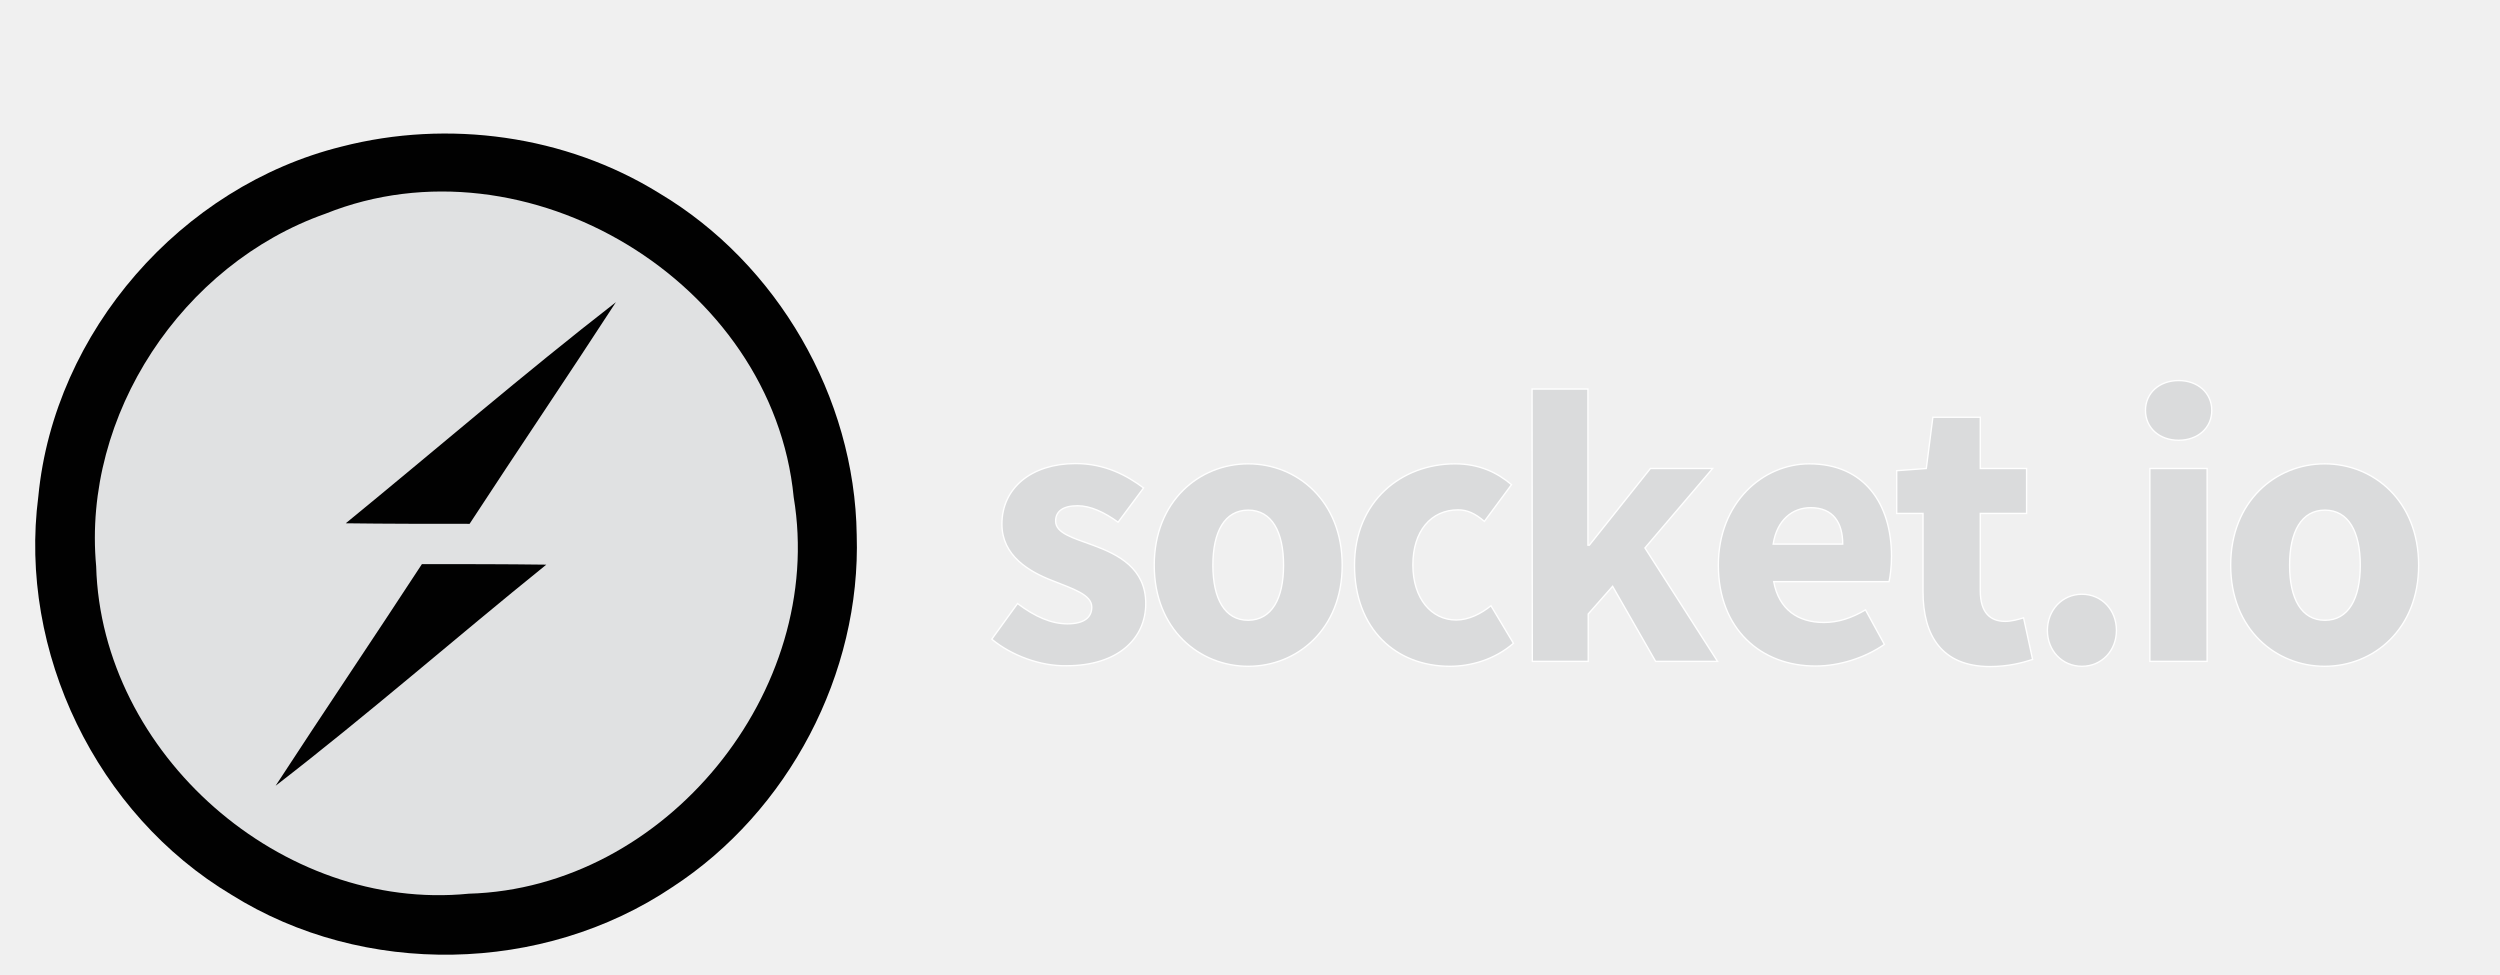
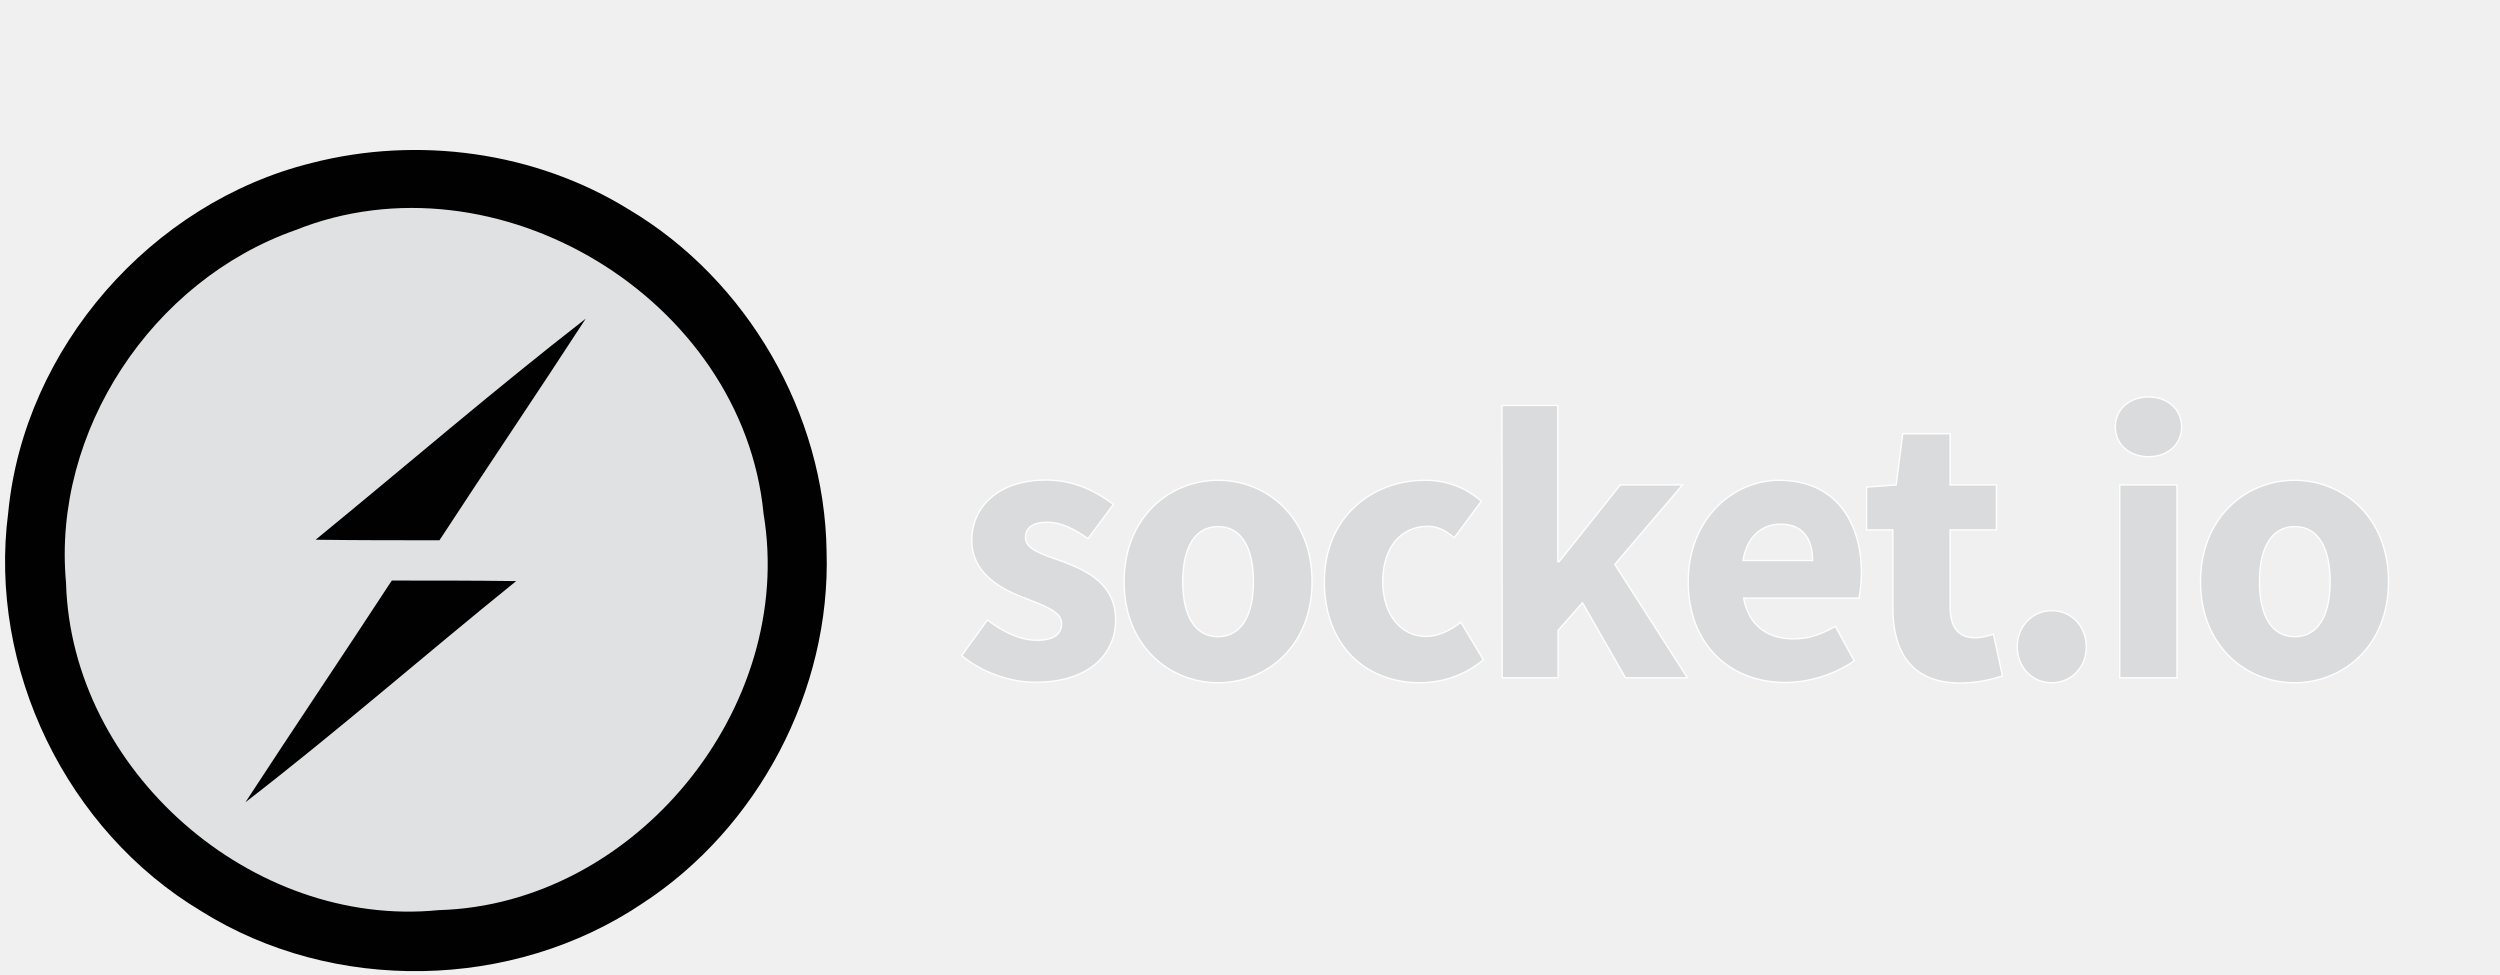
<svg xmlns="http://www.w3.org/2000/svg" version="1.1" id="Layer_1" x="0px" y="0px" viewBox="0 0 912.5 355.6" style="enable-background:new 0 0 912.5 355.6;" xml:space="preserve">
  <style type="text/css">
	.st0{fill:#010101;}
	.st1{fill:#E0E1E2;}
	.st2{fill:#DADBDC;stroke:#FFFFFF;stroke-width:0.5;stroke-miterlimit:10;}
</style>
-   <path class="st0" d="M124.7,53.5c38.8-10,81.7-4.2,115.9,17c43.2,25.7,71.4,74.5,72.1,124.7c1.6,50.7-24.9,101-67.3,128.6  c-47.3,31.8-112.7,33-160.9,2.8C35.3,297.2,6.6,238,14,181.1C19.8,121,66.2,68,124.7,53.5L124.7,53.5z" />
-   <path class="st1" d="M118.8,78c73.3-29.4,163.3,24.9,170.9,103.5c11.8,70.8-46.9,142.7-118.6,144.7c-68.2,6.8-134.1-51-136-119.5  C30,151.4,66.5,96.4,118.8,78L118.8,78z" />
-   <path class="st0" d="M126.2,191c32.9-26.9,65-54.6,98.6-80.7c-17.6,27.1-35.7,53.8-53.4,80.9C156.3,191.2,141.2,191.2,126.2,191  L126.2,191z M154,205.9c15.2,0,30.3,0,45.4,0.2c-33.1,26.7-65.1,54.7-98.8,80.7C118.2,259.8,136.3,233,154,205.9L154,205.9z" />
+   <path class="st0" d="M113.7,59.5c38.8-10,81.7-4.2,115.9,17c43.2,25.7,71.4,74.5,72.1,124.7c1.6,50.7-24.9,101-67.3,128.6  c-47.3,31.8-112.7,33-160.9,2.8C24.3,303.2-4.4,244,3,187.1C8.8,127,55.2,74,113.7,59.5L113.7,59.5z" />
+   <path class="st1" d="M107.8,84c73.3-29.4,163.3,24.9,170.9,103.5c11.8,70.8-46.9,142.7-118.6,144.7c-68.2,6.8-134.1-51-136-119.5  C19,157.4,55.5,102.4,107.8,84L107.8,84z" />
+   <path class="st0" d="M115.2,197c32.9-26.9,65-54.6,98.6-80.7c-17.6,27.1-35.7,53.8-53.4,80.9C145.3,197.2,130.2,197.2,115.2,197  L115.2,197z M143,211.9c15.2,0,30.3,0,45.4,0.2c-33.1,26.7-65.1,54.7-98.8,80.7C107.2,265.8,125.3,239,143,211.9L143,211.9z" />
  <g>
    <g>
-       <path class="st2" d="M362,233.3l9.4-13c6.4,4.8,12.3,7.4,18.2,7.4c6.2,0,8.9-2.4,8.9-6.1c0-4.6-7-6.7-14.2-9.6    c-8.6-3.3-18.6-9.1-18.6-20.7c0-13.1,10.7-22.1,26.9-22.1c10.8,0,18.8,4.4,24.8,8.9l-9.3,12.5c-5-3.6-10-6-14.8-6    c-5.4,0-8,2.1-8,5.6c0,4.5,6.6,6.2,13.9,8.9c8.9,3.3,19,8.3,19,21.2c0,12.7-10.1,22.7-28.9,22.7    C379.7,243.2,369.1,239.2,362,233.3z" />
-       <path class="st2" d="M421.3,206.3c0-23.4,16.5-37,34.3-37s34.3,13.5,34.3,37c0,23.4-16.5,36.9-34.3,36.9S421.3,229.7,421.3,206.3z     M468.5,206.3c0-12.2-4.3-20.1-12.9-20.1s-12.9,7.9-12.9,20.1c0,12.2,4.3,20.1,12.9,20.1C464.2,226.3,468.5,218.5,468.5,206.3z" />
-       <path class="st2" d="M494.4,206.3c0-23.4,17.2-37,36.7-37c8.7,0,15.3,3.1,20.6,7.6l-9.9,13.4c-3.4-2.9-6.2-4.2-9.6-4.2    c-10,0-16.5,7.9-16.5,20.1c0,12.2,6.7,20.1,15.8,20.1c4.6,0,9.1-2.3,12.7-5.2l8.2,13.7c-6.9,6-15.6,8.4-23.2,8.4    C509.6,243.2,494.4,229.7,494.4,206.3z" />
-       <path class="st2" d="M559.2,142h20.4v57h0.5l22.3-28h22.7l-24.7,29l26.5,41.4h-22.6L588.6,214l-8.9,10.1v17.3h-20.4L559.2,142    L559.2,142z" />
-       <path class="st2" d="M627.2,206.3c0-22.9,16.3-37,33.2-37c20.1,0,30,14.6,30,33.8c0,3.8-0.5,7.5-0.9,9.2h-42.1    c1.9,10.2,8.9,14.9,18.3,14.9c5.3,0,10.1-1.6,15.2-4.6l6.9,12.6c-7.2,5-16.6,7.9-25,7.9C642.8,243.2,627.2,229.6,627.2,206.3z     M672.6,198.6c0-7.7-3.4-13.3-11.7-13.3c-6.6,0-12.3,4.4-13.7,13.3H672.6z" />
-       <path class="st2" d="M701.9,215.9v-28.5h-9.6v-15.6l10.8-0.8l2.4-18.7h17.3V171h16.9v16.4h-16.9v28.2c0,8,3.6,11.2,9.1,11.2    c2.3,0,4.8-0.7,6.7-1.3l3.3,15.2c-3.7,1.2-8.8,2.6-15.7,2.6C708.9,243.2,701.9,232.2,701.9,215.9z" />
-       <path class="st2" d="M747.3,230.1c0-7.4,5.4-13.2,12.6-13.2c7.2,0,12.6,5.7,12.6,13.2c0,7.4-5.4,13.1-12.6,13.1    S747.3,237.5,747.3,230.1z" />
-       <path class="st2" d="M783.1,149.8c0-6.4,5.1-10.9,12.1-10.9s12.1,4.5,12.1,10.9s-5.1,10.9-12.1,10.9S783.1,156.2,783.1,149.8z     M784.7,171h20.9v70.4h-20.9V171z" />
-       <path class="st2" d="M814.2,206.3c0-23.4,16.5-37,34.3-37s34.3,13.5,34.3,37c0,23.4-16.5,36.9-34.3,36.9S814.2,229.7,814.2,206.3z     M861.5,206.3c0-12.2-4.3-20.1-12.9-20.1s-12.9,7.9-12.9,20.1c0,12.2,4.3,20.1,12.9,20.1S861.5,218.5,861.5,206.3z" />
+       <path class="st2" d="M351,239.3l9.4-13c6.4,4.8,12.3,7.4,18.2,7.4c6.2,0,8.9-2.4,8.9-6.1c0-4.6-7-6.7-14.2-9.6    c-8.6-3.3-18.6-9.1-18.6-20.7c0-13.1,10.7-22.1,26.9-22.1c10.8,0,18.8,4.4,24.8,8.9l-9.3,12.5c-5-3.6-10-6-14.8-6    c-5.4,0-8,2.1-8,5.6c0,4.5,6.6,6.2,13.9,8.9c8.9,3.3,19,8.3,19,21.2c0,12.7-10.1,22.7-28.9,22.7    C368.7,249.2,358.1,245.2,351,239.3z" />
+       <path class="st2" d="M410.3,212.3c0-23.4,16.5-37,34.3-37s34.3,13.5,34.3,37c0,23.4-16.5,36.9-34.3,36.9S410.3,235.7,410.3,212.3z     M457.5,212.3c0-12.2-4.3-20.1-12.9-20.1s-12.9,7.9-12.9,20.1c0,12.2,4.3,20.1,12.9,20.1C453.2,232.3,457.5,224.5,457.5,212.3z" />
+       <path class="st2" d="M483.4,212.3c0-23.4,17.2-37,36.7-37c8.7,0,15.3,3.1,20.6,7.6l-9.9,13.4c-3.4-2.9-6.2-4.2-9.6-4.2    c-10,0-16.5,7.9-16.5,20.1c0,12.2,6.7,20.1,15.8,20.1c4.6,0,9.1-2.3,12.7-5.2l8.2,13.7c-6.9,6-15.6,8.4-23.2,8.4    C498.6,249.2,483.4,235.7,483.4,212.3z" />
+       <path class="st2" d="M548.2,148h20.4v57h0.5l22.3-28h22.7l-24.7,29l26.5,41.4h-22.6L577.6,220l-8.9,10.1v17.3h-20.4L548.2,148    L548.2,148z" />
+       <path class="st2" d="M616.2,212.3c0-22.9,16.3-37,33.2-37c20.1,0,30,14.6,30,33.8c0,3.8-0.5,7.5-0.9,9.2h-42.1    c1.9,10.2,8.9,14.9,18.3,14.9c5.3,0,10.1-1.6,15.2-4.6l6.9,12.6c-7.2,5-16.6,7.9-25,7.9C631.8,249.2,616.2,235.6,616.2,212.3z     M661.6,204.6c0-7.7-3.4-13.3-11.7-13.3c-6.6,0-12.3,4.4-13.7,13.3H661.6z" />
+       <path class="st2" d="M690.9,221.9v-28.5h-9.6v-15.6l10.8-0.8l2.4-18.7h17.3V177h16.9v16.4h-16.9v28.2c0,8,3.6,11.2,9.1,11.2    c2.3,0,4.8-0.7,6.7-1.3l3.3,15.2c-3.7,1.2-8.8,2.6-15.7,2.6C697.9,249.2,690.9,238.2,690.9,221.9z" />
+       <path class="st2" d="M736.3,236.1c0-7.4,5.4-13.2,12.6-13.2c7.2,0,12.6,5.7,12.6,13.2c0,7.4-5.4,13.1-12.6,13.1    S736.3,243.5,736.3,236.1z" />
+       <path class="st2" d="M772.1,155.8c0-6.4,5.1-10.9,12.1-10.9s12.1,4.5,12.1,10.9s-5.1,10.9-12.1,10.9S772.1,162.2,772.1,155.8z     M773.7,177h20.9v70.4h-20.9V177z" />
+       <path class="st2" d="M803.2,212.3c0-23.4,16.5-37,34.3-37s34.3,13.5,34.3,37c0,23.4-16.5,36.9-34.3,36.9S803.2,235.7,803.2,212.3z     M850.5,212.3c0-12.2-4.3-20.1-12.9-20.1s-12.9,7.9-12.9,20.1c0,12.2,4.3,20.1,12.9,20.1S850.5,224.5,850.5,212.3z" />
    </g>
  </g>
</svg>
